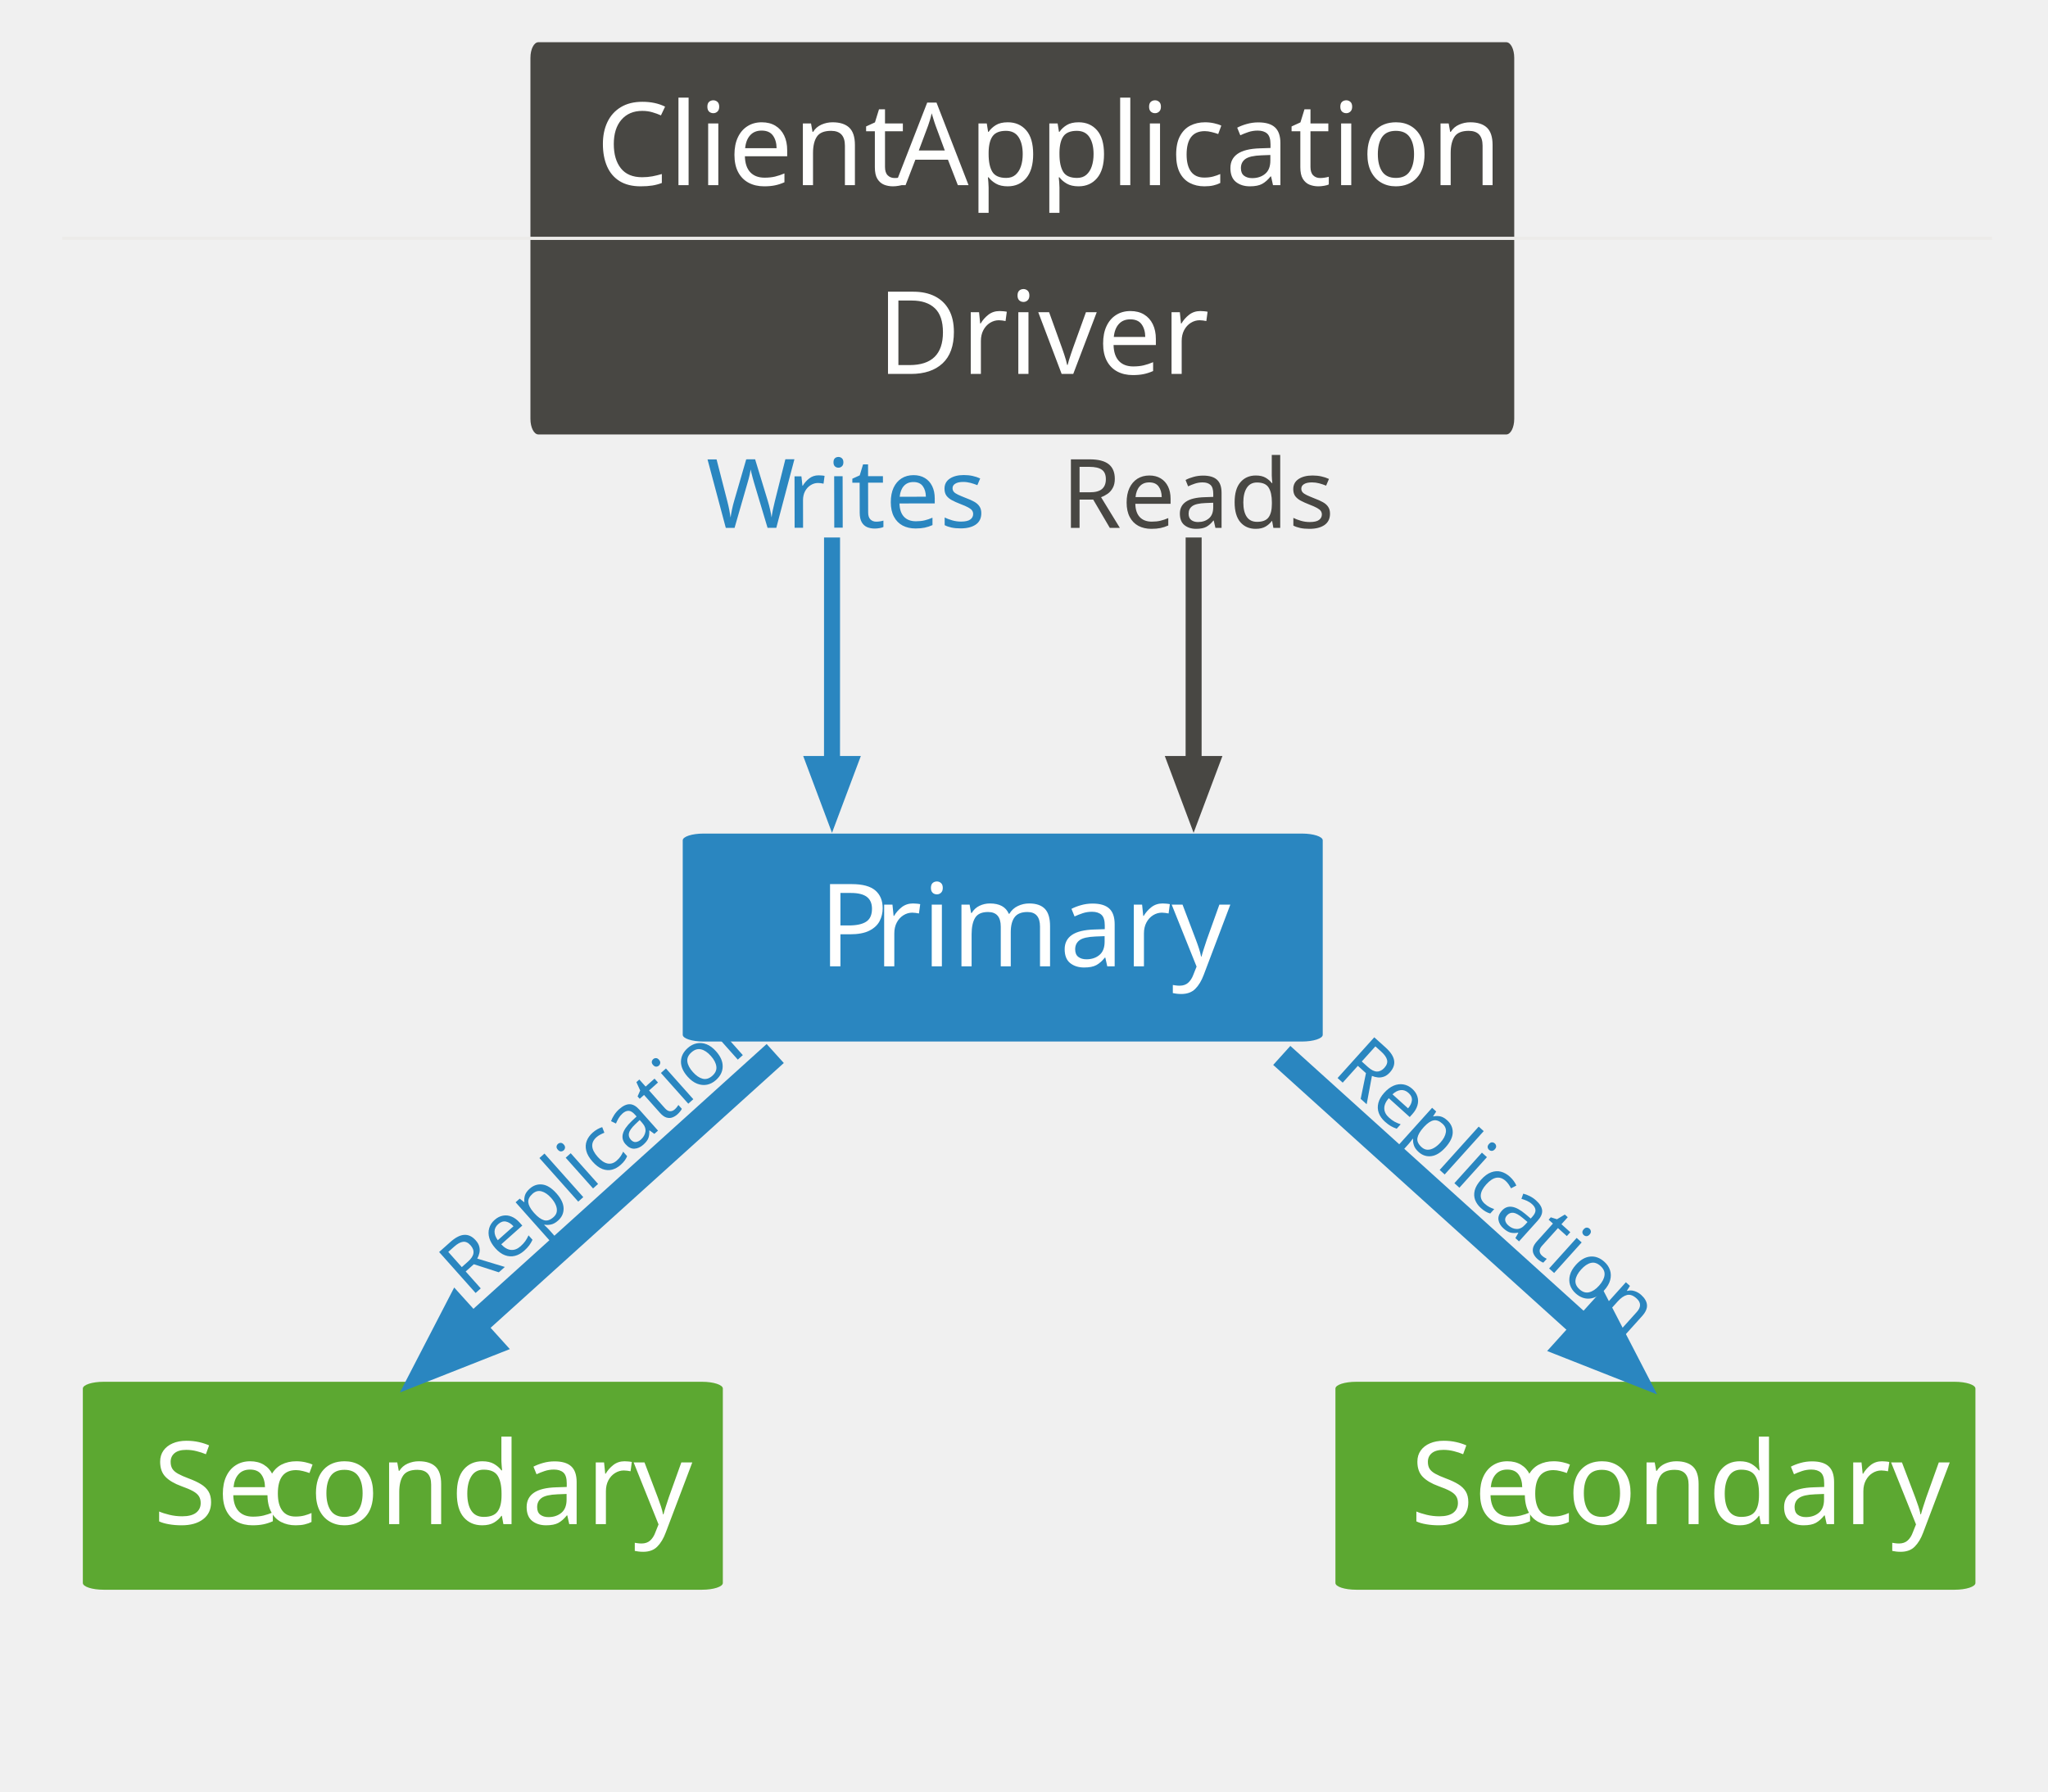
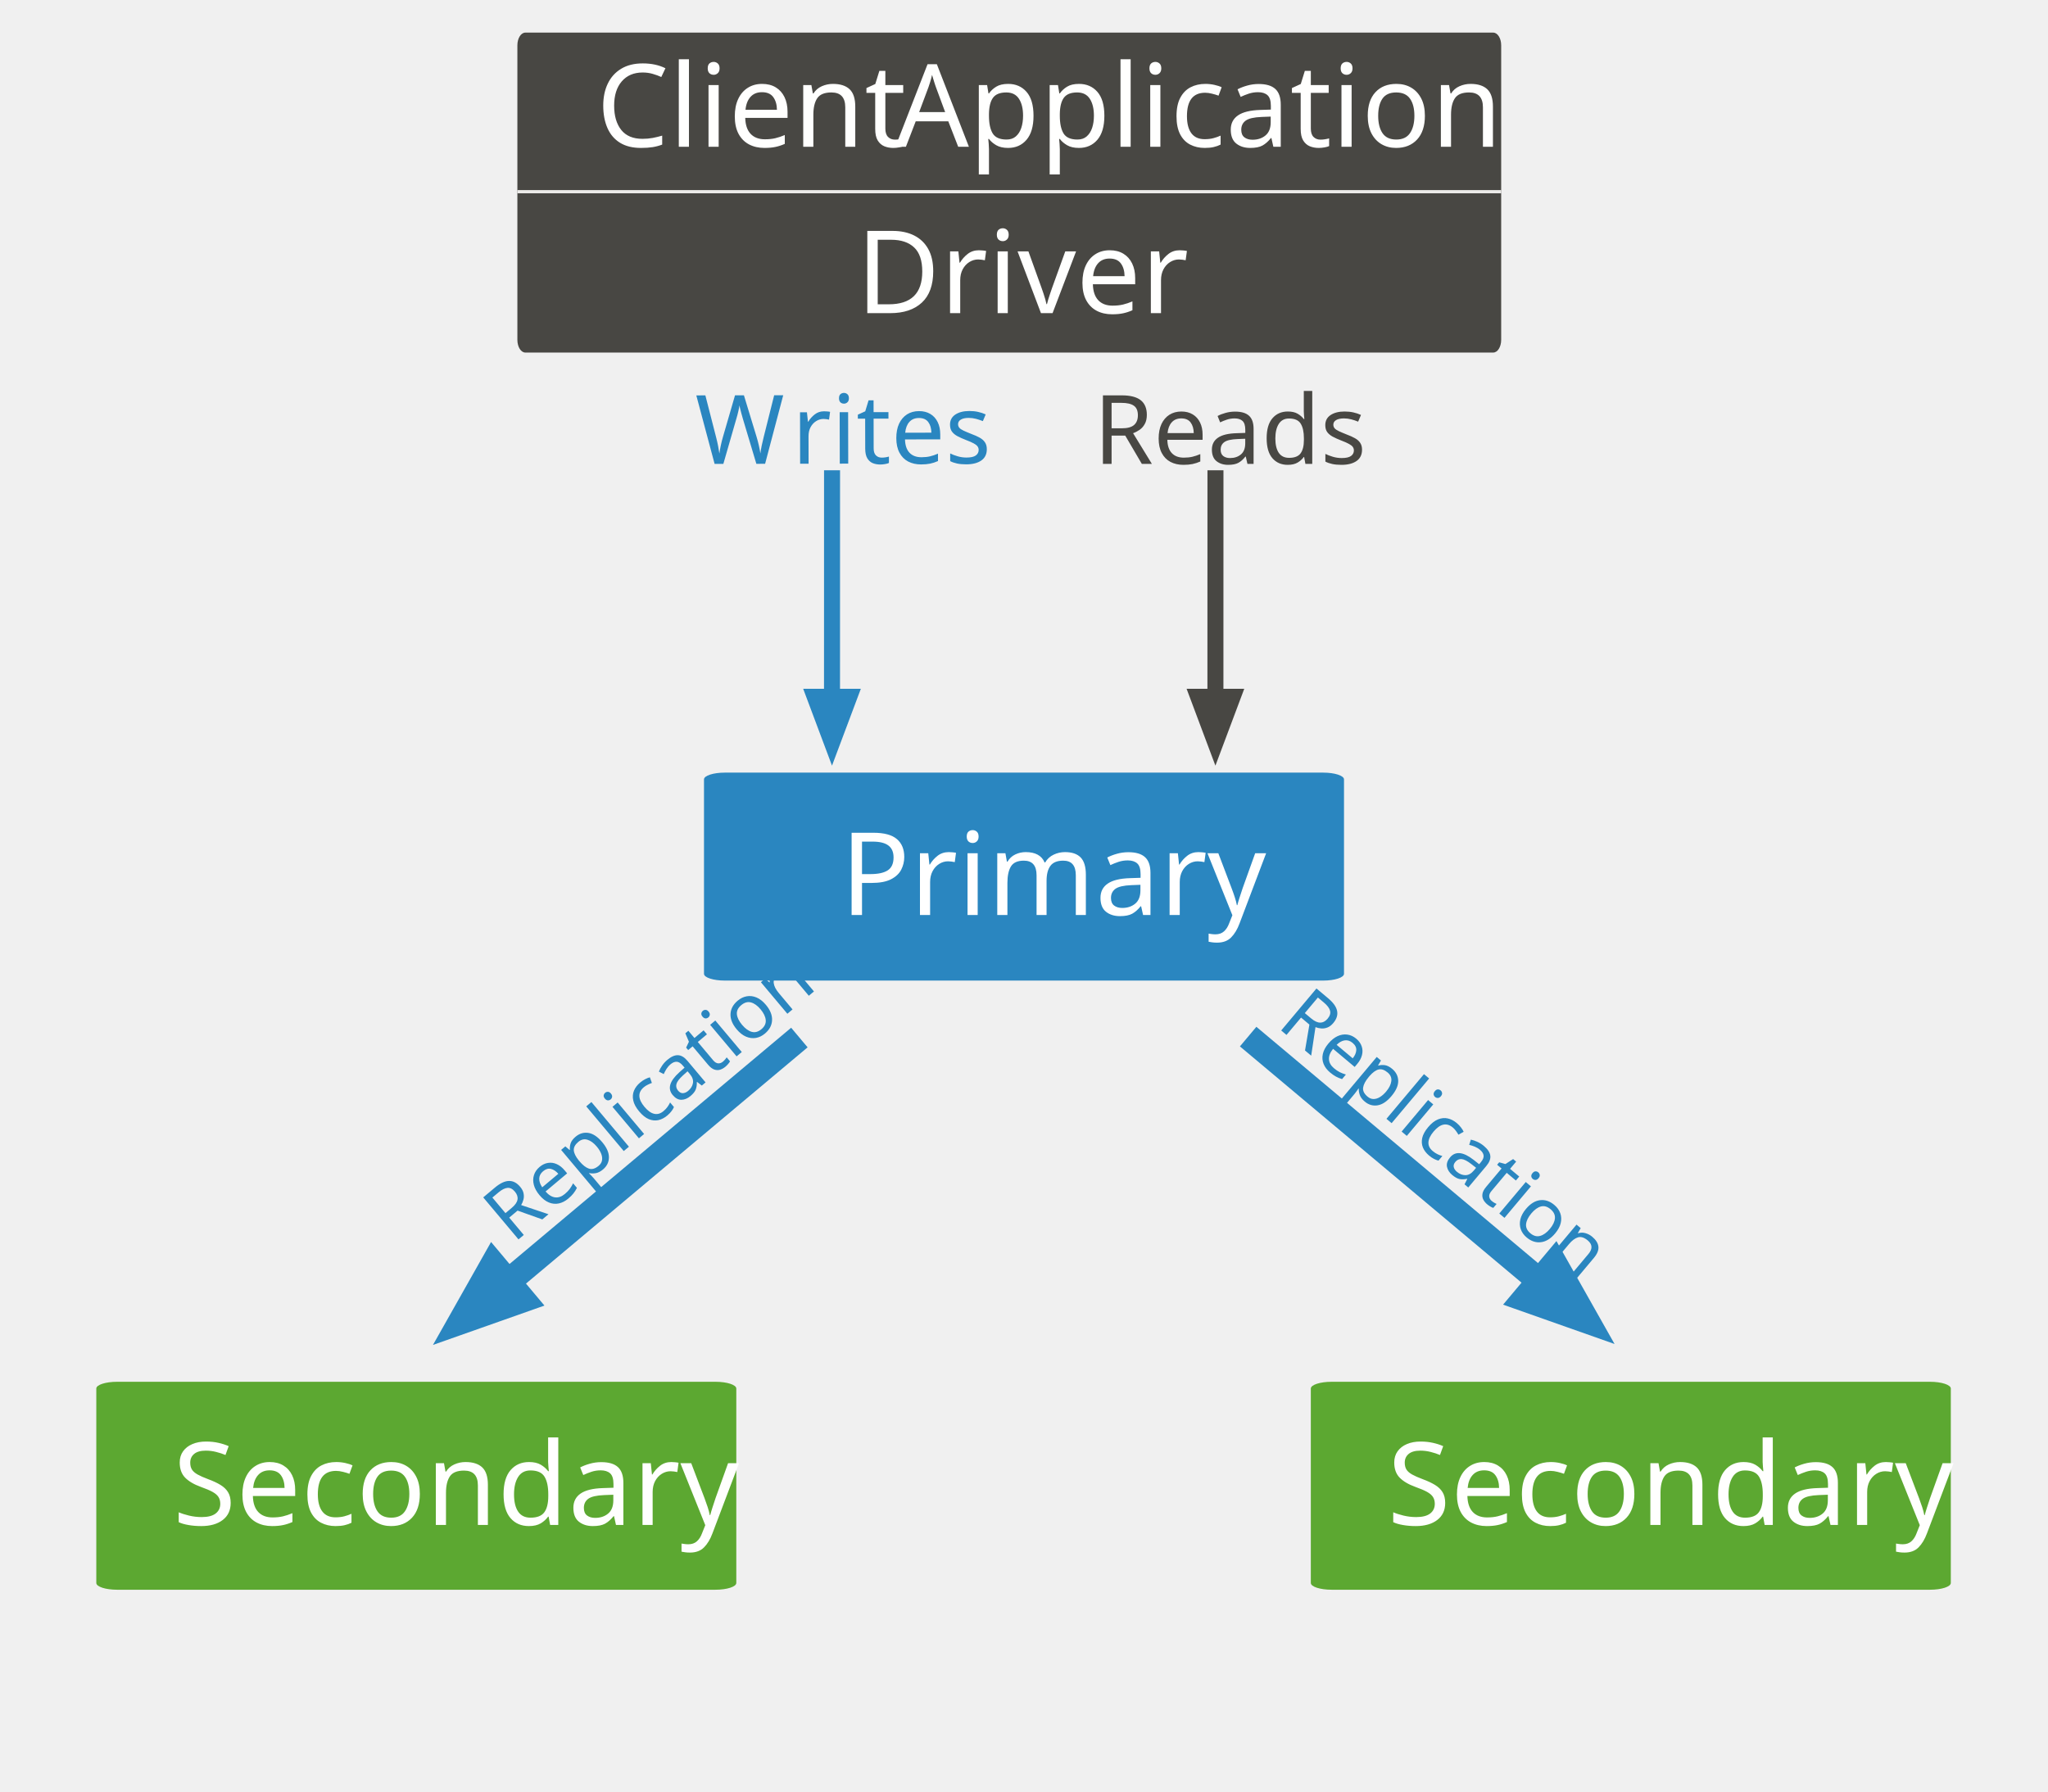
<svg xmlns="http://www.w3.org/2000/svg" version="1.1" x="0px" y="0px" width="640" height="560" viewBox="0, 0, 640, 560">
  <g id="Layer 1">
-     <path d="M225.888,494.796 C225.888,495.961 222.982,496.906 219.392,496.906 L32.383,496.906 C28.798,496.906 25.888,495.961 25.888,494.796 L25.888,434.019 C25.888,432.852 28.798,431.906 32.383,431.906 L219.392,431.906 C222.982,431.906 225.888,432.852 225.888,434.019 L225.888,494.796" fill="#5CA831" />
-     <text transform="matrix(1, 0, -0, 1, 125.888, 464.406)">
-       <tspan x="-78" y="12" font-family="GillSans" font-size="36" fill="#FFFFFE">Se</tspan>
-       <tspan x="-44.31" y="12" font-family="GillSans" font-size="36" fill="#FFFFFE">c</tspan>
-       <tspan x="-29.137" y="12" font-family="GillSans" font-size="36" fill="#FFFFFE">ondary</tspan>
-     </text>
-     <path d="M617.321,494.796 C617.321,495.961 614.415,496.906 610.825,496.906 L423.817,496.906 C420.23,496.906 417.321,495.961 417.321,494.796 L417.321,434.019 C417.321,432.852 420.23,431.906 423.817,431.906 L610.825,431.906 C614.415,431.906 617.321,432.852 617.321,434.019 L617.321,494.796" fill="#5CA831" />
-     <text transform="matrix(1, 0, -0, 1, 517.321, 464.406)">
-       <tspan x="-76.545" y="12" font-family="GillSans" font-size="36" fill="#FFFFFE">Se</tspan>
-       <tspan x="-42.812" y="12" font-family="GillSans" font-size="36" fill="#FFFFFE">c</tspan>
-       <tspan x="-27.619" y="12" font-family="GillSans" font-size="36" fill="#FFFFFE">ondary</tspan>
-     </text>
-     <path d="M413.354,323.442 C413.354,324.607 410.448,325.552 406.858,325.552 L219.85,325.552 C216.263,325.552 213.354,324.607 213.354,323.442 L213.354,262.663 C213.354,261.497 216.263,260.552 219.85,260.552 L406.858,260.552 C410.448,260.552 413.354,261.497 413.354,262.663 L413.354,323.442" fill="#2A86C0" />
-     <text transform="matrix(1, 0, -0, 1, 313.354, 290.052)">
+     <text transform="matrix(1, 0, -0, 1, 313.354, 269.052)">
      <tspan x="-57.453" y="12" font-family="GillSans" font-size="36" fill="#FFFFFE">P</tspan>
      <tspan x="-40.117" y="12" font-family="GillSans" font-size="36" fill="#FFFFFE">rimary</tspan>
    </text>
-     <path d="M165.761,130.944 C165.761,133.624 166.871,135.796 168.241,135.796 L470.717,135.796 C472.086,135.796 473.197,133.624 473.197,130.944 L473.197,18.049 C473.197,15.369 472.086,13.197 470.717,13.197 L168.241,13.197 C166.871,13.197 165.761,15.369 165.761,18.049 L165.761,130.944" fill="#484743" />
-     <text transform="matrix(1, 0, -0, 1, 315.4, 45.88)">
-       <tspan x="-129.199" y="12" font-family="GillSans" font-size="36" fill="#FFFFFE">Client</tspan>
-       <tspan x="-40.693" y="12" font-family="GillSans" font-size="36" fill="#FFFFFE"> </tspan>
-       <tspan x="-35.695" y="12" font-family="GillSans" font-size="36" fill="#FFFFFE">Application</tspan>
+     <path d="M161.682,106.239 C161.682,108.425 162.792,110.197 164.162,110.197 L466.639,110.197 C468.008,110.197 469.118,108.425 469.118,106.239 L469.118,14.155 C469.118,11.969 468.008,10.197 466.639,10.197 L164.162,10.197 C162.792,10.197 161.682,11.969 161.682,14.155 L161.682,106.239" fill="#484743" />
+     <text transform="matrix(1, 0, -0, 1, 315.4, 33.88)">
+       <tspan x="-129.088" y="12" font-family="GillSans" font-size="36" fill="#FFFFFE">Client</tspan>
+       <tspan x="-40.582" y="12" font-family="GillSans" font-size="36" fill="#FFFFFE"> </tspan>
+       <tspan x="-35.584" y="12" font-family="GillSans" font-size="36" fill="#FFFFFE">Application</tspan>
    </text>
-     <path d="M19.5,74.5 L622.5,74.5" fill-opacity="0" stroke="#ECEBE9" stroke-width="1" />
-     <text transform="matrix(1, 0, -0, 1, 322.41, 104.88)">
-       <tspan x="-48.396" y="12" font-family="GillSans" font-size="36" fill="#FFFFFE">Driver</tspan>
+     <path d="M161.682,59.917 L469.118,59.917" fill-opacity="0" stroke="#ECEBE9" stroke-width="1" />
+     <text transform="matrix(1, 0, -0, 1, 315.4, 85.88)">
+       <tspan x="-47.848" y="12" font-family="GillSans" font-size="36" fill="#FFFFFE">Driver</tspan>
    </text>
-     <text transform="matrix(1, -0.002, 0.002, 1, 266.578, 175.429)">
-       <tspan x="-45.774" y="-10.5" font-family="PTSans-Regular" font-size="30" fill="#2A86C0">W</tspan>
-       <tspan x="-20.784" y="-10.5" font-family="PTSans-Regular" font-size="30" fill="#2A86C0">rites</tspan>
+     <text transform="matrix(1, -0.002, 0.002, 1, 259.548, 134.929)">
+       <tspan x="-42.285" y="10" font-family="GillSans" font-size="30" fill="#2A86C0">W</tspan>
+       <tspan x="-12.075" y="10" font-family="GillSans" font-size="30" fill="#2A86C0">rites</tspan>
    </text>
-     <text transform="matrix(1, 0, -0, 1, 372.824, 155.58)">
-       <tspan x="-41.072" y="9.42" font-family="PTSans-Regular" font-size="30" fill="#484743">Reads</tspan>
-     </text>
-     <text transform="matrix(0.747, -0.665, 0.665, 0.747, 186.706, 360.012)">
-       <tspan x="-60.112" y="7.643" font-family="GillSans" font-size="24" fill="#2A86C0">Replication</tspan>
+     <text transform="matrix(1, 0, -0, 1, 377.824, 135)">
+       <tspan x="-36.064" y="10" font-family="GillSans" font-size="30" fill="#484743">Reads</tspan>
    </text>
    <g>
-       <path d="M242.258,329.297 L147.664,414.746" fill-opacity="0" stroke="#2A86C0" stroke-width="8" />
-       <path d="M142.837,409.403 L133.416,427.616 L152.49,420.089 z" fill="#2A86C0" fill-opacity="1" stroke="#2A86C0" stroke-width="8" stroke-opacity="1" />
+       <text transform="matrix(0.766, -0.643, 0.643, 0.766, 196.7, 348.505)">
+         <tspan x="-53.883" y="7.5" font-family="GillSans" font-size="24" fill="#2A86C0">Replication</tspan>
+       </text>
+       <g>
+         <path d="M249.805,324.304 L158.735,400.721" fill-opacity="0" stroke="#2A86C0" stroke-width="8" />
+         <path d="M154.107,395.205 L144.027,413.062 L163.363,406.236 z" fill="#2A86C0" fill-opacity="1" stroke="#2A86C0" stroke-width="8" stroke-opacity="1" />
+       </g>
    </g>
    <g>
-       <path d="M400.555,329.894 L495.149,415.343" fill-opacity="0" stroke="#2A86C0" stroke-width="8" />
-       <path d="M490.323,420.686 L509.397,428.213 L499.976,410 z" fill="#2A86C0" fill-opacity="1" stroke="#2A86C0" stroke-width="8" stroke-opacity="1" />
-     </g>
-     <text transform="matrix(0.743, 0.669, -0.669, 0.743, 461.315, 365.883)">
-       <tspan x="-53.883" y="7.5" font-family="GillSans" font-size="24" fill="#2A86C0">Replication</tspan>
-     </text>
-     <g>
-       <path d="M260.016,168 L260.003,238.8" fill-opacity="0" stroke="#2A86C0" stroke-width="5" />
-       <path d="M254.603,238.799 L260.001,253.2 L265.403,238.801 z" fill="#2A86C0" fill-opacity="1" stroke="#2A86C0" stroke-width="5" stroke-opacity="1" />
+       <path d="M260.016,147 L260.003,217.8" fill-opacity="0" stroke="#2A86C0" stroke-width="5" />
+       <path d="M254.603,217.799 L260.001,232.2 L265.403,217.801 z" fill="#2A86C0" fill-opacity="1" stroke="#2A86C0" stroke-width="5" stroke-opacity="1" />
    </g>
    <g>
-       <path d="M373.016,168 L373.003,238.8" fill-opacity="0" stroke="#484743" stroke-width="5" />
-       <path d="M367.603,238.799 L373.001,253.2 L378.403,238.801 z" fill="#484743" fill-opacity="1" stroke="#484743" stroke-width="5" stroke-opacity="1" />
+       <path d="M379.832,147 L379.819,217.8" fill-opacity="0" stroke="#484743" stroke-width="5" />
+       <path d="M374.419,217.799 L379.817,232.2 L385.219,217.801 z" fill="#484743" fill-opacity="1" stroke="#484743" stroke-width="5" stroke-opacity="1" />
+     </g>
+     <g>
+       <path d="M420,243.61 C420,242.445 417.094,241.5 413.504,241.5 L226.496,241.5 C222.91,241.5 220,242.445 220,243.61 L220,304.388 C220,305.554 222.91,306.5 226.496,306.5 L413.504,306.5 C417.094,306.5 420,305.554 420,304.388 L420,243.61" fill="#2A86C0" />
+       <text transform="matrix(1, 0, 0, 1, 320, 274)">
+         <tspan x="-57.357" y="12" font-family="GillSans" font-size="36" fill="#FFFFFF">Primary</tspan>
+       </text>
+     </g>
+     <g>
+       <text transform="matrix(0.766, 0.643, -0.643, 0.766, 444.689, 349.505)">
+         <tspan x="-53.883" y="7.5" font-family="GillSans" font-size="24" fill="#2A86C0">Replication</tspan>
+       </text>
+       <g>
+         <path d="M390.045,324.012 L481.115,400.429" fill-opacity="0" stroke="#2A86C0" stroke-width="8" />
+         <path d="M476.487,405.945 L495.823,412.771 L485.743,394.914 z" fill="#2A86C0" fill-opacity="1" stroke="#2A86C0" stroke-width="8" stroke-opacity="1" />
+       </g>
+     </g>
+     <g>
+       <path d="M230.094,434.016 C230.094,432.851 227.188,431.906 223.598,431.906 L36.59,431.906 C33.003,431.906 30.094,432.851 30.094,434.016 L30.094,494.794 C30.094,495.96 33.003,496.906 36.59,496.906 L223.598,496.906 C227.188,496.906 230.094,495.96 230.094,494.794 L230.094,434.016" fill="#5CA831" />
+       <text transform="matrix(1, -0, 0, 1, 130.094, 464.406)">
+         <tspan x="-76.087" y="12.242" font-family="GillSans" font-size="36" fill="#FFFFFE">Secondary</tspan>
+       </text>
+     </g>
+     <g>
+       <path d="M609.631,434.016 C609.631,432.851 606.725,431.906 603.135,431.906 L416.127,431.906 C412.54,431.906 409.631,432.851 409.631,434.016 L409.631,494.794 C409.631,495.96 412.54,496.906 416.127,496.906 L603.135,496.906 C606.725,496.906 609.631,495.96 609.631,494.794 L609.631,434.016" fill="#5CA831" />
+       <text transform="matrix(1, -0, 0, 1, 509.631, 464.406)">
+         <tspan x="-76.087" y="12.242" font-family="GillSans" font-size="36" fill="#FFFFFE">Secondary</tspan>
+       </text>
    </g>
  </g>
  <defs />
</svg>
